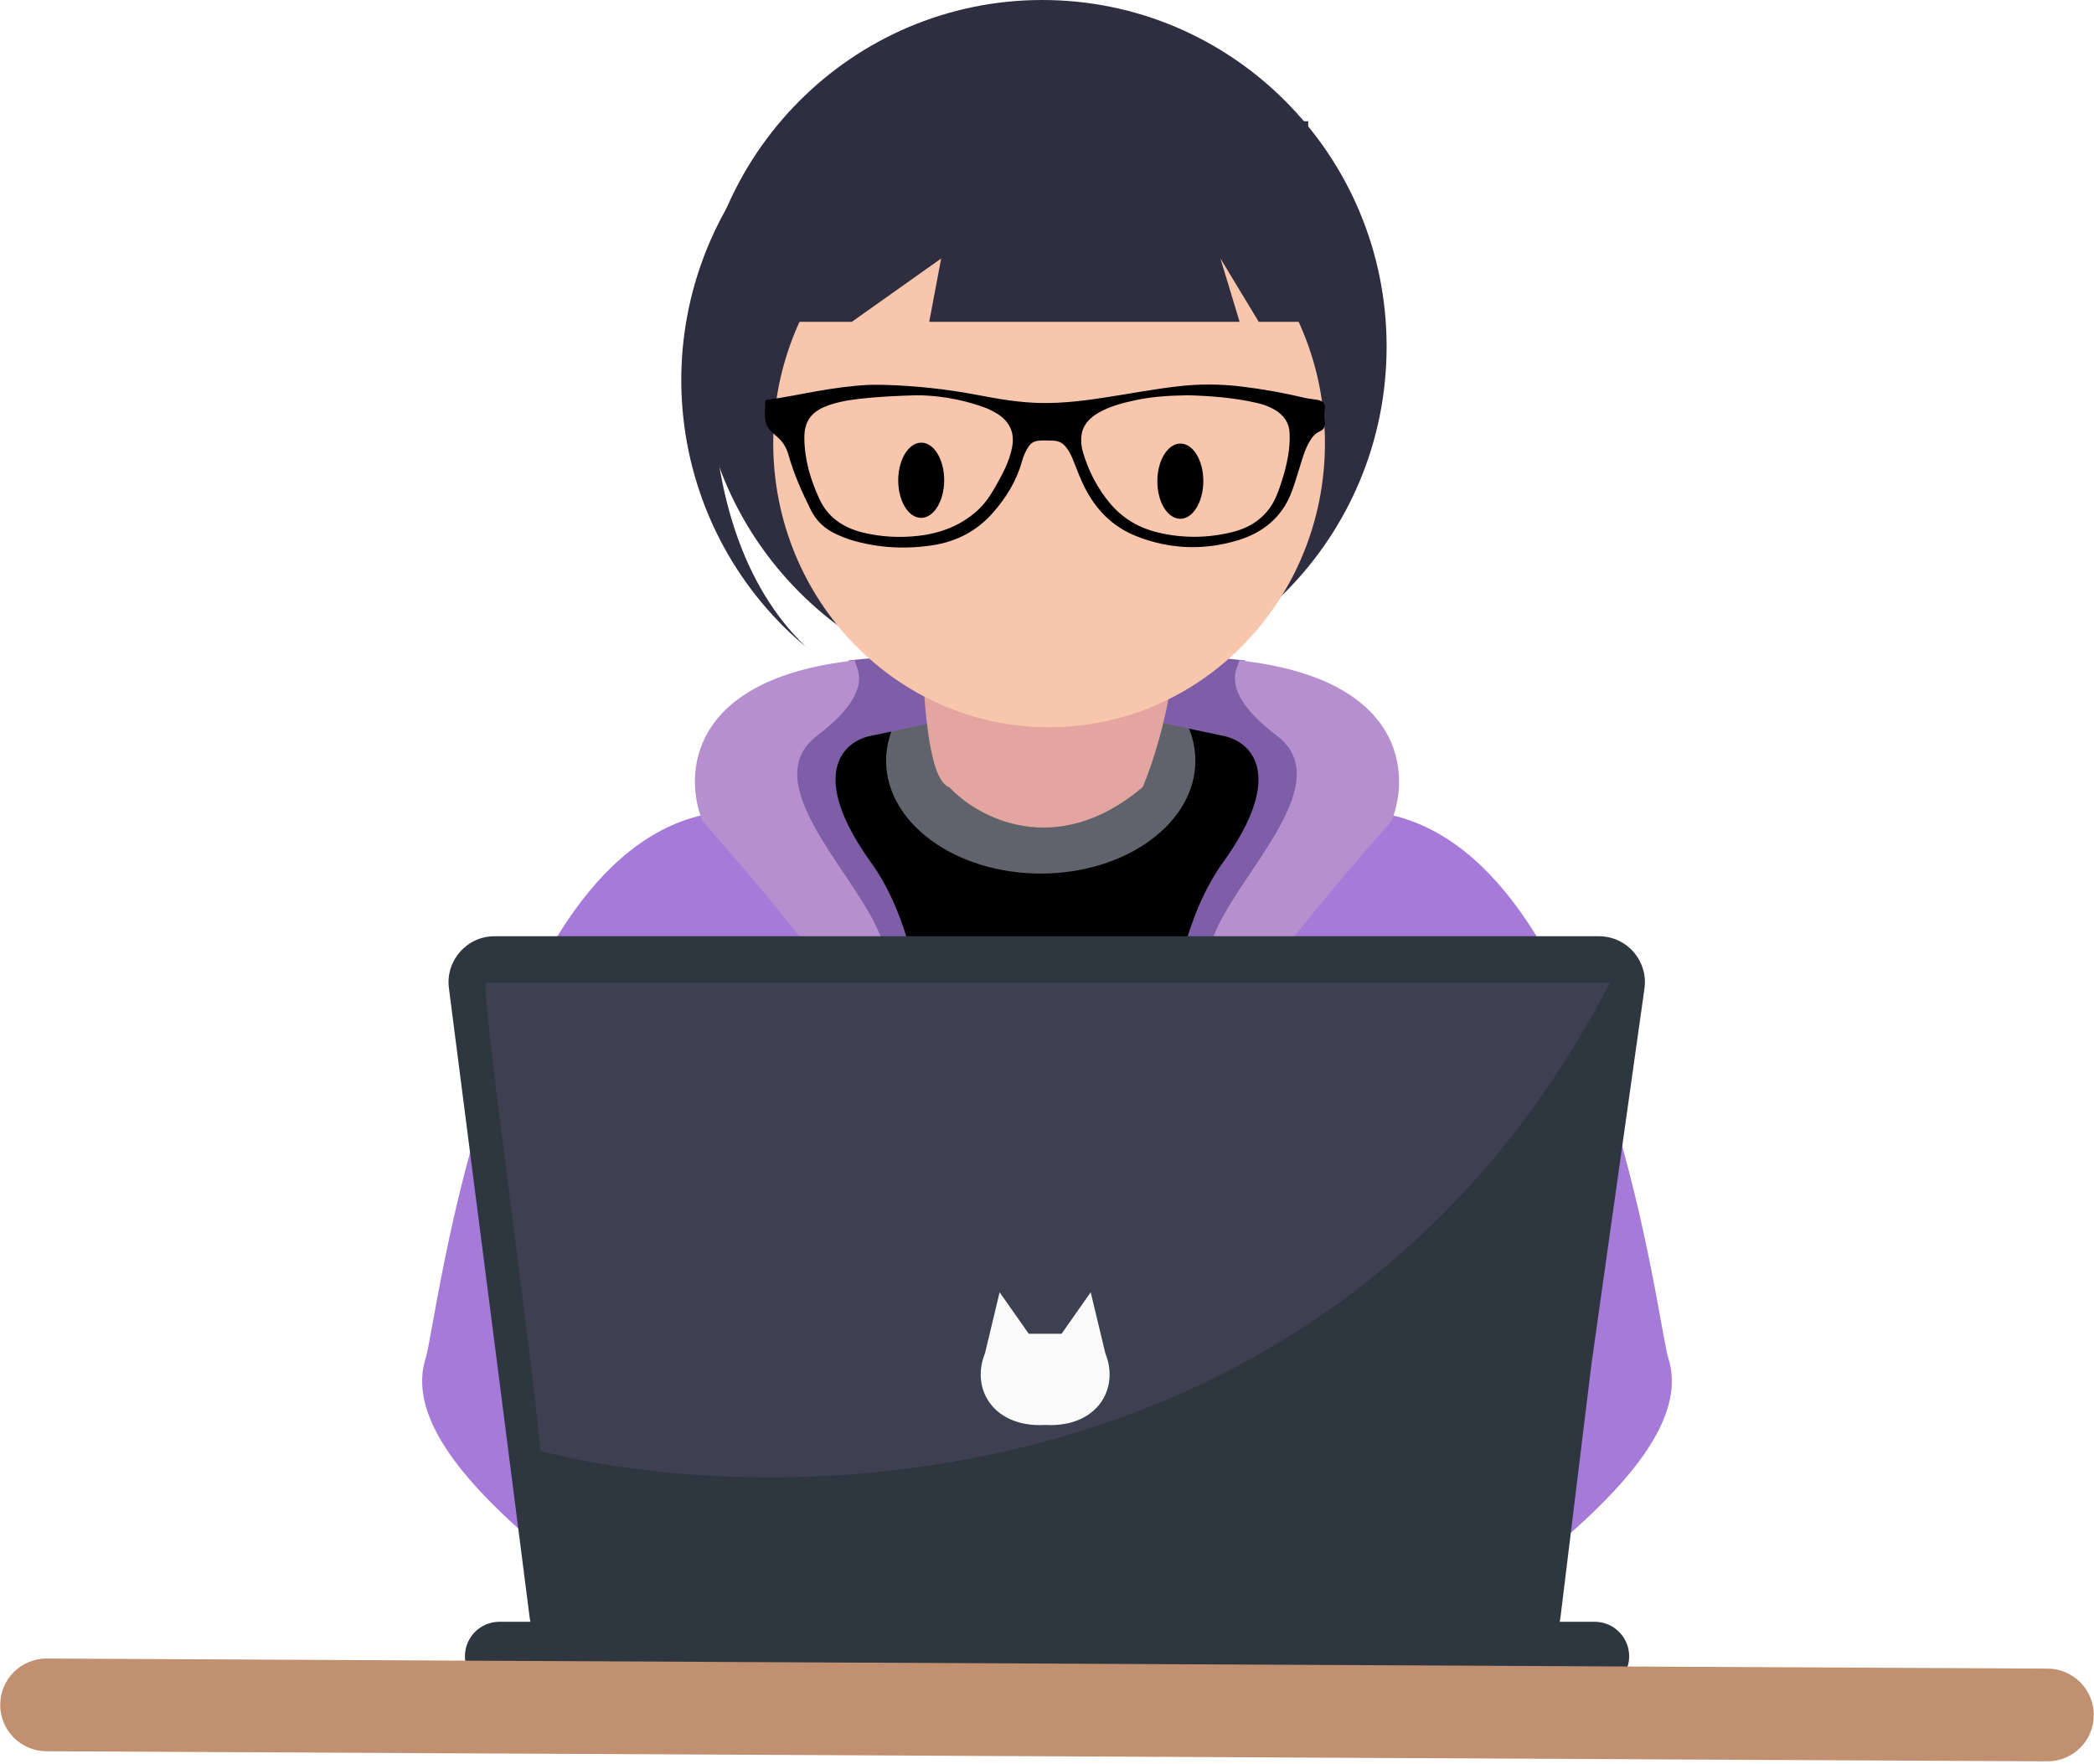
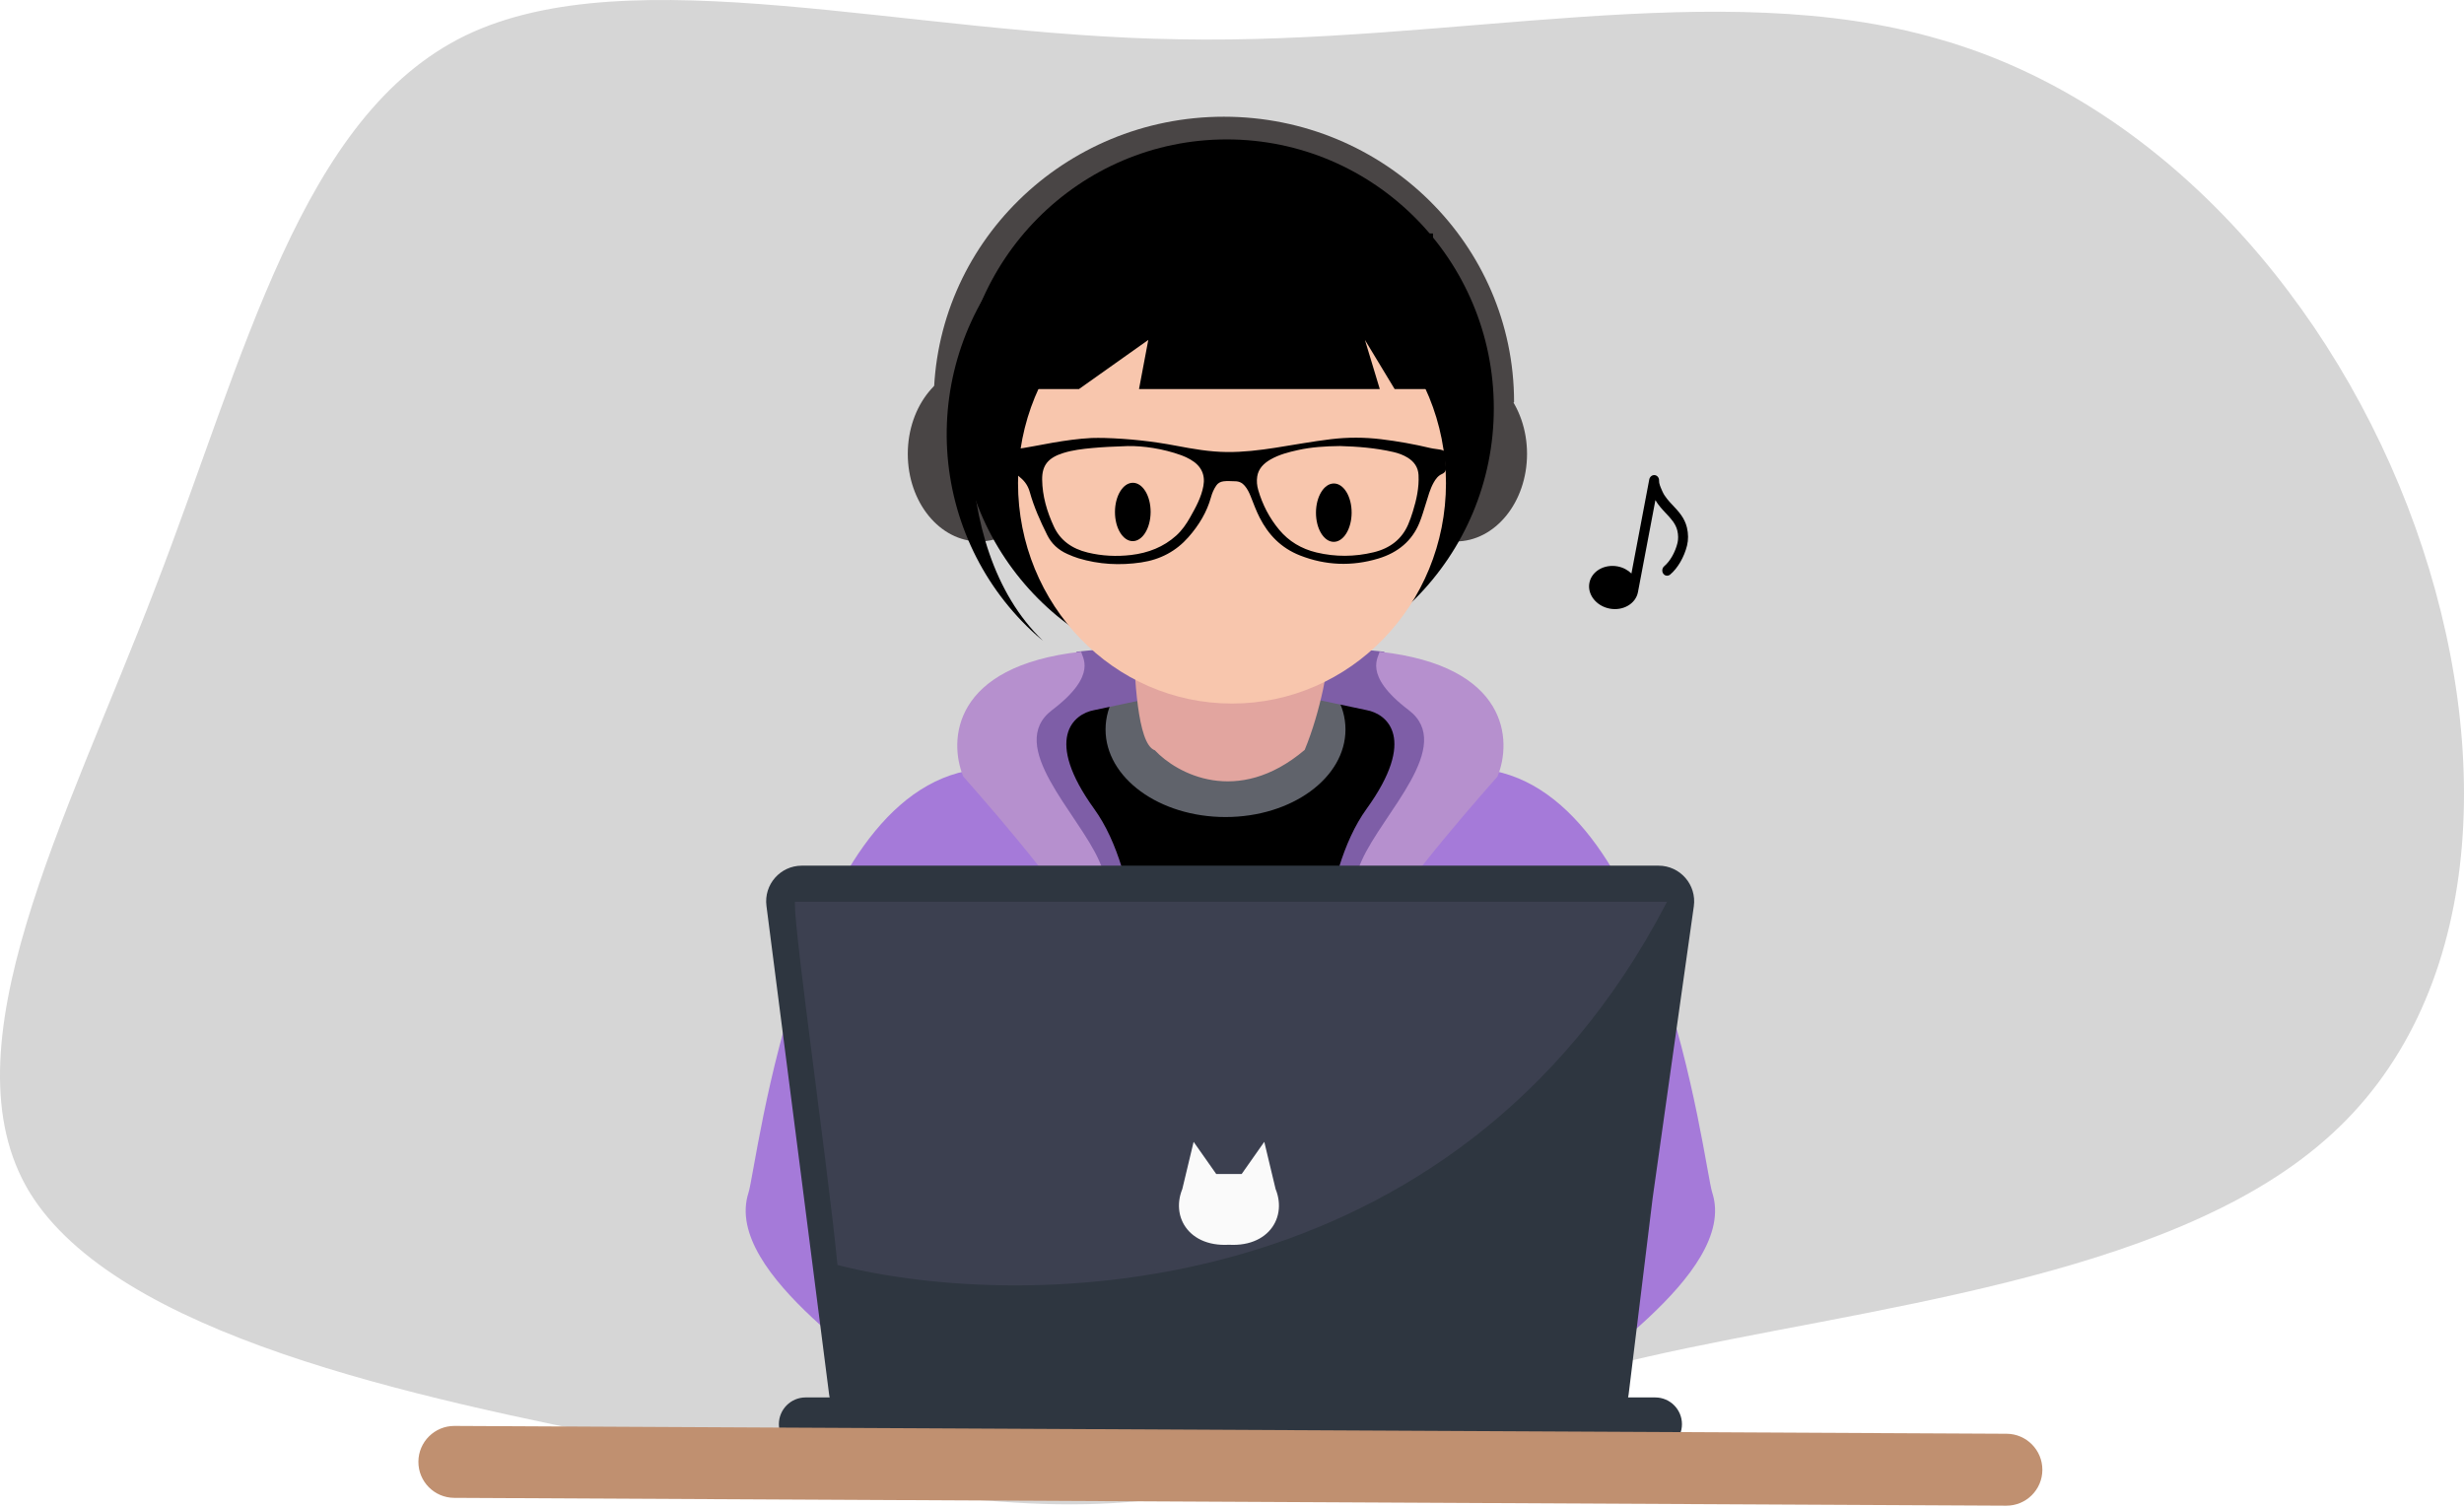
- <svg xmlns="http://www.w3.org/2000/svg" width="501" height="422" viewBox="0 0 501 422" fill="none">
-   <g id="Group 4">
+ <svg xmlns="http://www.w3.org/2000/svg" width="760" height="465" viewBox="0 0 760 465" fill="none">
+   <g id="profile">
+     <path id="blob" d="M598.247 12.12C666.667 31.625 720.232 93.326 744.989 162.591C769.746 231.855 766.145 309.081 717.081 351.675C668.017 394.666 573.941 403.424 507.772 418.551C441.603 433.677 403.343 455.571 359.68 461.94C316.468 468.309 267.854 459.154 197.635 444.823C127.415 430.891 36.039 411.783 9.032 367.597C-17.526 323.411 20.285 253.351 47.742 181.698C75.65 109.647 92.755 35.606 143.619 10.925C194.934 -13.755 280.008 10.925 363.731 12.12C447.905 13.712 530.278 -7.784 598.247 12.12Z" fill="#D6D6D6" />
+     <path id="Vector" d="M520.318 162.716C519.607 159.74 517.783 157.8 516.022 155.925C514.707 154.526 513.465 153.205 512.73 151.516L512.598 151.214C512.162 150.221 511.671 149.097 511.721 148.24C511.774 147.374 511.181 146.638 510.399 146.54C509.602 146.45 508.86 147.04 508.698 147.896L503.2 176.886C502.101 175.821 500.652 175.021 498.959 174.7C494.83 173.916 490.915 176.197 490.234 179.786C489.553 183.375 492.362 186.931 496.491 187.714C500.619 188.497 504.535 186.216 505.215 182.627L510.595 154.259C511.513 155.835 512.691 157.09 513.84 158.312C515.387 159.957 516.849 161.512 517.356 163.634C517.676 164.959 517.688 166.34 517.397 167.511C516.683 170.379 515.123 173.103 513.329 174.627C512.653 175.197 512.517 176.236 513.028 176.946C513.532 177.662 514.492 177.77 515.169 177.201C517.483 175.243 519.469 171.824 520.349 168.28C520.783 166.532 520.772 164.609 520.318 162.716Z" fill="black" />
    <g id="jacket">
-       <rect id="Rectangle 4" x="185" y="166" width="129" height="205" fill="black" />
-       <ellipse id="Ellipse 3" cx="249" cy="182" rx="37" ry="27" fill="#60636B" />
+       <rect id="Rectangle 4" x="314" y="209" width="129" height="205" fill="black" />
+       <ellipse id="Ellipse 3" cx="378" cy="225" rx="37" ry="27" fill="#60636B" />
      <g id="left jacket">
-         <path id="Vector 5" d="M203.017 158.02C243.017 153.62 240.683 164.52 234.517 170.52L208.517 176.02C202.017 177.186 192.917 184.92 208.517 206.52C223.001 226.575 224.004 265.999 222.497 287.01C222.5 288.573 222.375 290.079 222.109 291.52C222.25 290.137 222.381 288.628 222.497 287.01C222.476 278.452 218.581 268.192 212.698 257.52C220.442 251.92 214.971 237.186 208.517 222.52C202.063 207.853 179.517 187.02 194.017 176.02C208.517 165.02 202.986 159.52 203.017 158.02Z" fill="#7E5EA7" />
-         <path id="Vector 3" d="M101.875 324.837C93.577 350.403 146.965 381.177 148.923 388C157.596 330.488 219.646 335.538 223.674 305.125C225.121 294.205 221.615 280.117 215.776 265.354C205.352 239.001 187.493 210.494 177.093 194C118.392 194 104.533 316.649 101.875 324.837Z" fill="#A57AD9" />
-         <path id="Vector 4" d="M204.52 158C164.52 162.4 163.581 185.5 168.112 196.5C180.504 210.601 201.782 234.971 214.201 257.5C221.946 251.9 216.474 237.167 210.02 222.5C203.566 207.833 181.02 187 195.52 176C210.02 165 204.489 159.5 204.52 158Z" fill="#B690CE" />
+         <path id="Vector 5" d="M332.017 201.02C372.017 196.62 369.683 207.52 363.517 213.52L337.517 219.02C331.017 220.186 321.917 227.92 337.517 249.52C352.001 269.575 353.004 308.999 351.497 330.01C351.5 331.573 351.375 333.079 351.109 334.52C351.25 333.137 351.381 331.628 351.497 330.01C351.476 321.452 347.581 311.192 341.698 300.52C349.442 294.92 343.971 280.186 337.517 265.52C331.063 250.853 308.517 230.02 323.017 219.02C337.517 208.02 331.986 202.52 332.017 201.02Z" fill="#7E5EA7" />
+         <path id="left shoulder" d="M230.875 367.837C222.577 393.403 275.965 424.177 277.923 431C286.596 373.488 348.646 378.538 352.674 348.125C354.121 337.205 350.615 323.117 344.776 308.354C334.352 282.001 316.493 253.494 306.093 237C247.392 237 233.533 359.649 230.875 367.837Z" fill="#A57AD9" />
+         <path id="Vector 4" d="M333.52 201C293.52 205.4 292.581 228.5 297.112 239.5C309.504 253.601 330.782 277.971 343.201 300.5C350.946 294.9 345.474 280.167 339.02 265.5C332.566 250.833 310.02 230 324.52 219C339.02 208 333.489 202.5 333.52 201Z" fill="#B690CE" />
      </g>
      <g id="right jacket">
-         <path id="Vector 5_2" d="M297.983 158.02C257.983 153.62 260.317 164.52 266.483 170.52L292.483 176.02C298.983 177.186 308.083 184.92 292.483 206.52C277.999 226.575 276.996 265.999 278.503 287.01C278.5 288.573 278.625 290.079 278.891 291.52C278.75 290.137 278.619 288.628 278.503 287.01C278.524 278.452 282.419 268.192 288.302 257.52C280.558 251.92 286.029 237.186 292.483 222.52C298.937 207.853 321.483 187.02 306.983 176.02C292.483 165.02 298.014 159.52 297.983 158.02Z" fill="#7E5EA7" />
-         <path id="Vector 3_2" d="M399.125 324.837C407.423 350.403 354.035 381.177 352.077 388C343.404 330.488 281.354 335.538 277.326 305.125C275.879 294.205 279.385 280.117 285.224 265.354C295.648 239.001 313.507 210.494 323.907 194C382.608 194 396.467 316.649 399.125 324.837Z" fill="#A57AD9" />
-         <path id="Vector 4_2" d="M296.48 158C336.48 162.4 337.419 185.5 332.888 196.5C320.496 210.601 299.218 234.971 286.799 257.5C279.054 251.9 284.526 237.167 290.98 222.5C297.434 207.833 319.98 187 305.48 176C290.98 165 296.511 159.5 296.48 158Z" fill="#B690CE" />
+         <path id="Vector 5_2" d="M426.983 201.02C386.983 196.62 389.317 207.52 395.483 213.52L421.483 219.02C427.983 220.186 437.083 227.92 421.483 249.52C406.999 269.575 405.996 308.999 407.503 330.01C407.5 331.573 407.625 333.079 407.891 334.52C407.75 333.137 407.619 331.628 407.503 330.01C407.524 321.452 411.419 311.192 417.302 300.52C409.558 294.92 415.029 280.186 421.483 265.52C427.937 250.853 450.483 230.02 435.983 219.02C421.483 208.02 427.014 202.52 426.983 201.02Z" fill="#7E5EA7" />
+         <path id="right shoulder" d="M528.125 367.837C536.423 393.403 483.035 424.177 481.077 431C472.404 373.488 410.354 378.538 406.326 348.125C404.879 337.205 408.385 323.117 414.224 308.354C424.648 282.001 442.507 253.494 452.907 237C511.608 237 525.467 359.649 528.125 367.837Z" fill="#A57AD9" />
+         <path id="Vector 4_2" d="M425.48 201C465.48 205.4 466.419 228.5 461.888 239.5C449.496 253.601 428.218 277.971 415.799 300.5C408.054 294.9 413.526 280.167 419.98 265.5C426.434 250.833 448.98 230 434.48 219C419.98 208 425.511 202.5 425.48 201Z" fill="#B690CE" />
      </g>
    </g>
-     <path id="neck" d="M280.5 155C261.7 172.2 232.333 162.167 221 155C221.5 165.333 222.3 186.4 227.5 188C234.167 195.167 252.6 205.2 273 188C277.8 176.4 280.667 161.167 280.5 155Z" fill="#E2A59F" stroke="#E2A59F" />
+     <path id="neck" d="M409.5 198C390.7 215.2 361.333 205.167 350 198C350.5 208.333 351.3 229.4 356.5 231C363.167 238.167 381.6 248.2 402 231C406.8 219.4 409.667 204.167 409.5 198Z" fill="#E2A59F" stroke="#E2A59F" />
    <g id="head">
-       <path id="hair-1" d="M249.377 165.848C294.872 165.848 331.754 128.721 331.754 82.924C331.754 37.126 294.872 0 249.377 0C203.881 0 167 37.126 167 82.924C167 128.721 203.881 165.848 249.377 165.848Z" fill="#2F2E41" />
-       <path id="hair-2" d="M187.971 39.552C202.165 23.482 222.006 13.593 243.306 11.971C264.607 10.348 285.7 17.12 302.135 30.857C301.461 30.212 300.794 29.563 300.094 28.936C283.765 14.33 262.341 6.851 240.535 8.144C218.728 9.436 198.324 19.395 183.811 35.829C169.297 52.263 161.862 73.828 163.141 95.779C164.421 117.731 174.309 138.273 190.631 152.886C191.331 153.513 192.05 154.103 192.765 154.701C177.288 139.88 171.395 117.264 170.5 95.779C169.605 74.295 173.78 55.624 187.971 39.552Z" fill="#2F2E41" />
-       <path id="face" d="M317 106C317 143.555 287.451 174 251 174C214.549 174 185 143.555 185 106C185 68.445 214.549 38 251 38C287.451 38 317 68.445 317 106Z" fill="#F8C6AD" />
-       <path id="bangs" d="M187 29V77H203.801L225.182 61.842L222.319 77H296.582L292 61.842L301.164 77H313V29H187Z" fill="#2F2E41" />
-       <path id="glasses" d="M211.639 92.083C219.095 92.3 226.476 93.09 233.772 94.48C238.952 95.466 244.142 96.379 249.469 96.424C254.454 96.467 259.37 95.878 264.266 95.121C270.013 94.232 275.724 93.158 281.509 92.462C286.67 91.841 291.812 91.847 296.987 92.472C302.148 93.096 307.227 94.005 312.25 95.206C313.226 95.439 314.257 95.484 315.247 95.678C316.638 95.95 317.134 96.533 316.97 97.782C316.826 98.873 316.86 99.947 316.973 101.034C317.069 101.954 316.859 102.715 315.755 103.204C314.535 103.744 313.807 104.765 313.208 105.828C312.049 107.882 311.497 110.115 310.801 112.305C310.162 114.314 309.594 116.343 308.786 118.308C306.544 123.755 302.248 127.437 296.115 129.282C287.979 131.731 279.872 131.417 271.99 128.325C266.043 125.992 262.196 121.843 259.558 116.705C258.442 114.531 257.631 112.26 256.733 110.016C256.281 108.888 255.746 107.8 254.929 106.834C254.194 105.964 253.266 105.451 251.991 105.438C250.788 105.425 249.588 105.289 248.381 105.452C247.402 105.585 246.67 105.998 246.156 106.746C245.387 107.865 244.873 109.083 244.526 110.34C243.259 114.931 240.816 118.98 237.548 122.691C233.804 126.942 228.974 129.593 222.98 130.477C216.441 131.442 209.98 131.103 203.668 129.201C202.504 128.85 201.393 128.386 200.292 127.901C197.381 126.619 195.318 124.663 194.001 122.019C191.855 117.71 189.902 113.346 188.627 108.766C188.138 107.013 187.211 105.516 185.69 104.282C184.501 103.318 183.418 102.25 183.131 100.758C182.935 99.741 183.006 98.712 183.048 97.69C183.067 97.23 183.103 96.77 183.061 96.314C183.02 95.868 183.207 95.673 183.707 95.612C187.712 95.116 191.635 94.247 195.599 93.566C199.591 92.879 203.603 92.301 207.668 92.093C208.987 92.026 210.315 92.083 211.639 92.083H211.639ZM284.326 94.573C279.601 94.626 275.461 94.912 271.398 95.802C268.432 96.453 265.516 97.219 262.914 98.7C260.711 99.954 259.137 101.611 258.776 103.984C258.562 105.386 258.696 106.791 259.095 108.155C260.398 112.61 262.505 116.757 265.602 120.453C268.504 123.915 272.354 126.285 277.088 127.41C282.945 128.802 288.824 128.758 294.671 127.346C299.836 126.098 303.391 123.242 305.32 118.811C305.889 117.503 306.346 116.165 306.766 114.815C307.918 111.112 308.741 107.369 308.536 103.5C308.414 101.212 307.269 99.426 305.142 98.129C303.824 97.325 302.365 96.785 300.827 96.428C295.237 95.132 289.522 94.722 284.326 94.573V94.573ZM218.908 94.579C214.169 94.734 211.007 94.899 207.854 95.191C204.843 95.469 201.851 95.824 198.974 96.719C194.289 98.176 192.393 100.525 192.443 104.907C192.502 109.975 193.915 114.793 196.076 119.445C198.022 123.637 201.598 126.243 206.51 127.428C210.9 128.487 215.365 128.708 219.867 128.179C225.23 127.548 229.925 125.669 233.761 122.223C235.595 120.576 236.913 118.632 238.073 116.586C239.833 113.481 241.544 110.349 242.174 106.882C242.797 103.444 241.543 100.663 238.171 98.727C237.296 98.225 236.385 97.784 235.421 97.434C229.625 95.33 223.573 94.51 218.908 94.579V94.579Z" fill="black" />
+       <g id="headphones">
+         <path id="Ellipse 6" d="M467 124C431.84 157 426.929 212 377.5 212C328.071 212 327.84 152.5 288 124C288 75.399 328.071 36 377.5 36C426.929 36 467 75.399 467 124Z" fill="#494545" />
+         <ellipse id="Ellipse 4" cx="302" cy="140" rx="22" ry="27" fill="#494545" />
+         <ellipse id="Ellipse 5" cx="449" cy="140" rx="22" ry="27" fill="#494545" />
+       </g>
+       <path id="hair-1" d="M378.377 208.848C423.872 208.848 460.754 171.721 460.754 125.924C460.754 80.126 423.872 43 378.377 43C332.881 43 296 80.126 296 125.924C296 171.721 332.881 208.848 378.377 208.848Z" fill="black" />
+       <path id="hair-2" d="M316.971 82.552C331.165 66.482 351.006 56.593 372.306 54.971C393.607 53.349 414.7 60.12 431.135 73.857C430.461 73.212 429.794 72.563 429.094 71.936C412.765 57.33 391.341 49.851 369.535 51.144C347.728 52.436 327.324 62.395 312.811 78.829C298.297 95.263 290.862 116.828 292.141 138.779C293.421 160.731 303.309 181.273 319.631 195.886C320.331 196.513 321.05 197.103 321.765 197.701C306.288 182.88 300.395 160.264 299.5 138.779C298.605 117.295 302.78 98.624 316.971 82.552Z" fill="black" />
+       <path id="face" d="M446 149C446 186.555 416.451 217 380 217C343.549 217 314 186.555 314 149C314 111.445 343.549 81 380 81C416.451 81 446 111.445 446 149Z" fill="#F8C6AD" />
+       <path id="bangs" d="M316 72V120H332.801L354.182 104.842L351.319 120H425.582L421 104.842L430.164 120H442V72H316Z" fill="black" />
+       <path id="glasses" d="M340.639 135.083C348.095 135.3 355.476 136.09 362.772 137.48C367.952 138.466 373.142 139.379 378.469 139.424C383.454 139.467 388.37 138.878 393.266 138.121C399.013 137.232 404.724 136.158 410.509 135.462C415.67 134.841 420.812 134.848 425.987 135.472C431.148 136.096 436.227 137.005 441.25 138.206C442.226 138.439 443.257 138.484 444.247 138.678C445.638 138.95 446.134 139.533 445.97 140.782C445.826 141.872 445.86 142.947 445.973 144.034C446.069 144.954 445.859 145.715 444.755 146.204C443.535 146.744 442.807 147.765 442.208 148.828C441.049 150.882 440.497 153.115 439.801 155.305C439.162 157.314 438.594 159.343 437.786 161.308C435.544 166.755 431.248 170.437 425.115 172.282C416.979 174.731 408.872 174.417 400.99 171.325C395.043 168.992 391.196 164.843 388.558 159.705C387.442 157.531 386.631 155.26 385.733 153.016C385.281 151.888 384.746 150.8 383.929 149.834C383.194 148.964 382.266 148.451 380.991 148.438C379.788 148.425 378.588 148.289 377.381 148.452C376.402 148.585 375.67 148.998 375.156 149.746C374.387 150.865 373.873 152.083 373.526 153.34C372.259 157.931 369.816 161.98 366.548 165.691C362.804 169.942 357.974 172.593 351.98 173.477C345.441 174.442 338.98 174.103 332.668 172.201C331.504 171.85 330.393 171.386 329.292 170.901C326.381 169.619 324.318 167.663 323.001 165.019C320.855 160.71 318.902 156.346 317.627 151.766C317.138 150.013 316.211 148.516 314.69 147.282C313.501 146.318 312.418 145.25 312.131 143.758C311.935 142.741 312.006 141.712 312.048 140.69C312.067 140.23 312.103 139.77 312.061 139.313C312.02 138.868 312.207 138.673 312.707 138.612C316.712 138.116 320.635 137.247 324.599 136.566C328.591 135.879 332.603 135.301 336.668 135.093C337.987 135.026 339.315 135.083 340.639 135.083H340.639ZM413.326 137.573C408.601 137.626 404.461 137.912 400.398 138.802C397.432 139.452 394.516 140.219 391.914 141.7C389.711 142.954 388.137 144.611 387.776 146.984C387.562 148.386 387.696 149.791 388.095 151.155C389.398 155.61 391.505 159.757 394.602 163.453C397.504 166.915 401.354 169.285 406.088 170.41C411.945 171.802 417.824 171.758 423.671 170.346C428.836 169.098 432.391 166.242 434.32 161.811C434.889 160.503 435.346 159.165 435.766 157.815C436.918 154.112 437.741 150.369 437.536 146.5C437.414 144.212 436.269 142.426 434.142 141.129C432.824 140.325 431.365 139.785 429.827 139.429C424.237 138.132 418.522 137.722 413.326 137.573V137.573ZM347.908 137.579C343.169 137.734 340.007 137.899 336.854 138.191C333.843 138.469 330.851 138.824 327.974 139.719C323.289 141.176 321.393 143.525 321.443 147.907C321.502 152.975 322.915 157.793 325.076 162.445C327.022 166.637 330.598 169.243 335.51 170.428C339.9 171.487 344.365 171.708 348.867 171.179C354.23 170.548 358.925 168.669 362.761 165.223C364.595 163.576 365.913 161.632 367.073 159.586C368.833 156.481 370.544 153.349 371.174 149.882C371.797 146.444 370.543 143.663 367.171 141.727C366.296 141.225 365.385 140.784 364.421 140.434C358.625 138.33 352.573 137.51 347.908 137.579V137.579Z" fill="black" />
      <g id="eyes">
-         <ellipse id="Ellipse 1" cx="220.402" cy="114.905" rx="5.5" ry="9" transform="rotate(0.201496 220.402 114.905)" fill="black" />
-         <ellipse id="Ellipse 2" cx="282.401" cy="115.123" rx="5.5" ry="9" transform="rotate(0.201496 282.401 115.123)" fill="black" />
+         <ellipse id="Ellipse 1" cx="349.402" cy="157.905" rx="5.5" ry="9" transform="rotate(0.201496 349.402 157.905)" fill="black" />
+         <ellipse id="Ellipse 2" cx="411.401" cy="158.123" rx="5.5" ry="9" transform="rotate(0.201496 411.401 158.123)" fill="black" />
      </g>
    </g>
    <g id="laptop">
      <g id="Group 3">
        <g id="Group 2">
          <g id="Group 1">
-             <path id="laptop_2" d="M107.406 236.402C106.561 229.825 111.685 224 118.317 224H254.582H382.551C389.238 224 394.378 229.916 393.444 236.537L380.743 326.54L373.334 387.088C372.658 392.605 367.973 396.752 362.415 396.752H137.652C132.117 396.752 127.443 392.638 126.741 387.147L118.473 322.499L107.406 236.402Z" fill="#2E3640" />
-             <rect id="Rectangle 1" x="111.238" y="388.017" width="278.548" height="16.499" rx="8.249" fill="#2E3640" />
+             <path id="laptop_2" d="M236.406 279.402C235.561 272.825 240.685 267 247.317 267H383.582H511.551C518.238 267 523.378 272.916 522.444 279.537L509.743 369.54L502.334 430.088C501.658 435.605 496.973 439.752 491.415 439.752H266.652C261.117 439.752 256.443 435.638 255.741 430.147L247.473 365.499L236.406 279.402Z" fill="#2E3640" />
+             <rect id="Rectangle 1" x="240.238" y="431.017" width="278.548" height="16.499" rx="8.249" fill="#2E3640" />
          </g>
-           <path id="Vector 1" d="M384.36 235.646C319.607 359.484 187.658 361.328 129.778 346.77C126.914 317.331 116.665 246.063 116.665 235.646H384.36Z" fill="#3C4050" stroke="#3C4050" />
+           <path id="Vector 1" d="M513.36 278.646C448.607 402.484 316.658 404.328 258.778 389.77C255.914 360.331 245.665 289.063 245.665 278.646H513.36Z" fill="#3C4050" stroke="#3C4050" />
        </g>
-         <g id="Vector" filter="url(#filter0_b)">
-           <path d="M239.39 310.376L236.149 323.902C232.723 332.256 238.163 341.115 250.06 340.424C261.957 341.115 267.397 332.256 263.972 323.902L260.73 310.376L254.247 319.598H245.873L239.39 310.376Z" fill="#FAFAFA" />
-           <path d="M253.977 339.888C239.39 342.962 232.367 333.125 236.149 323.902L239.39 310.376L245.873 319.598H254.247L260.73 310.376L263.972 323.902C267.753 333.125 260.73 342.962 246.143 339.888" stroke="#FAFAFA" />
+         <g id="Vector_2" filter="url(#filter0_b)">
+           <path d="M368.39 353.376L365.149 366.902C361.723 375.256 367.163 384.115 379.06 383.424C390.957 384.115 396.397 375.256 392.972 366.902L389.73 353.376L383.247 362.598H374.873L368.39 353.376Z" fill="#FAFAFA" />
+           <path d="M382.977 382.888C368.39 385.962 361.367 376.125 365.149 366.902L368.39 353.376L374.873 362.598H383.247L389.73 353.376L392.972 366.902C396.753 376.125 389.73 385.962 375.143 382.888" stroke="#FAFAFA" />
        </g>
      </g>
-       <path id="Rectangle 2" d="M0.05 407.843C0.078 401.718 5.066 396.777 11.192 396.808L489.909 399.222C496.034 399.253 500.977 404.244 500.95 410.369V410.369C500.922 416.495 495.934 421.436 489.808 421.405L11.091 418.99C4.966 418.959 0.023 413.969 0.05 407.843V407.843Z" fill="#C09070" />
+       <path id="Rectangle 2" d="M129.05 450.843C129.078 444.718 134.066 439.777 140.192 439.808L618.909 442.222C625.034 442.253 629.977 447.244 629.95 453.369V453.369C629.922 459.495 624.934 464.436 618.808 464.405L140.091 461.99C133.966 461.959 129.023 456.969 129.05 450.843V450.843Z" fill="#C09070" />
    </g>
  </g>
  <defs>
-     <filter id="filter0_b" x="233.138" y="307.682" width="33.844" height="34.78" filterUnits="userSpaceOnUse" color-interpolation-filters="sRGB">
+     <filter id="filter0_b" x="362.138" y="350.682" width="33.844" height="34.78" filterUnits="userSpaceOnUse" color-interpolation-filters="sRGB">
      <feFlood flood-opacity="0" result="BackgroundImageFix" />
      <feGaussianBlur in="BackgroundImage" stdDeviation="0.75" />
      <feComposite in2="SourceAlpha" operator="in" result="effect1_backgroundBlur" />
      <feBlend mode="normal" in="SourceGraphic" in2="effect1_backgroundBlur" result="shape" />
    </filter>
  </defs>
</svg>
